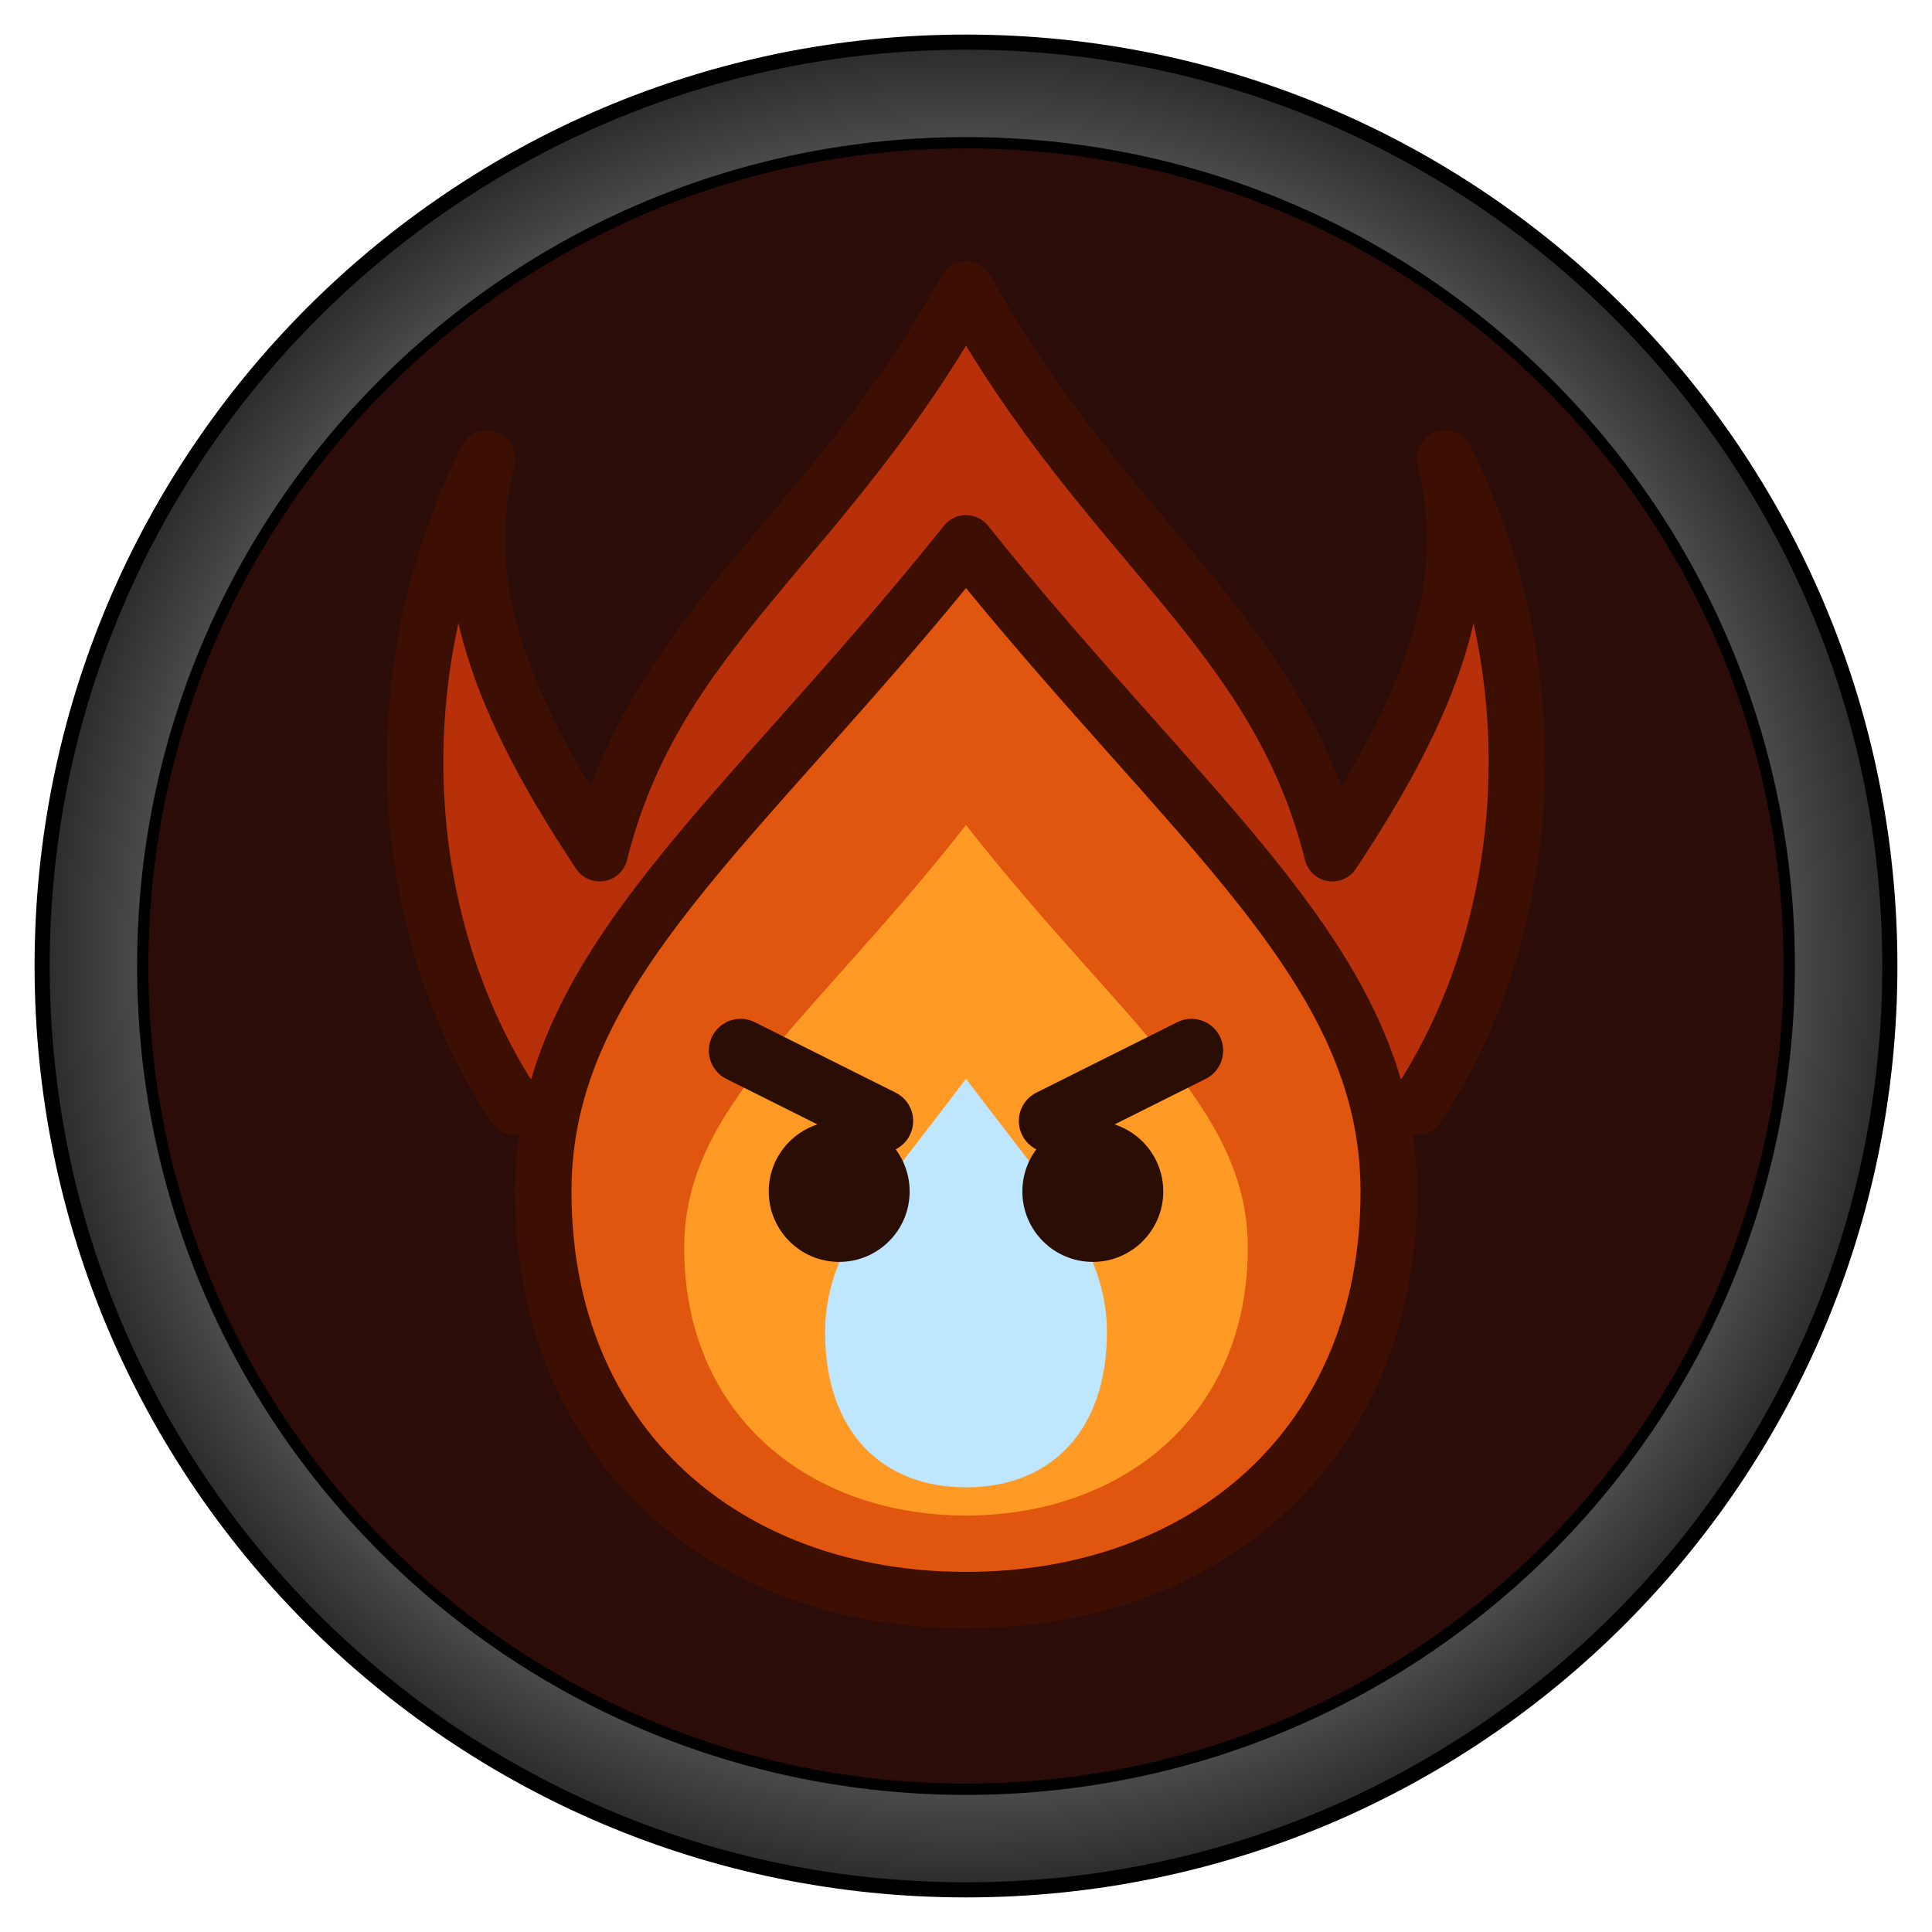
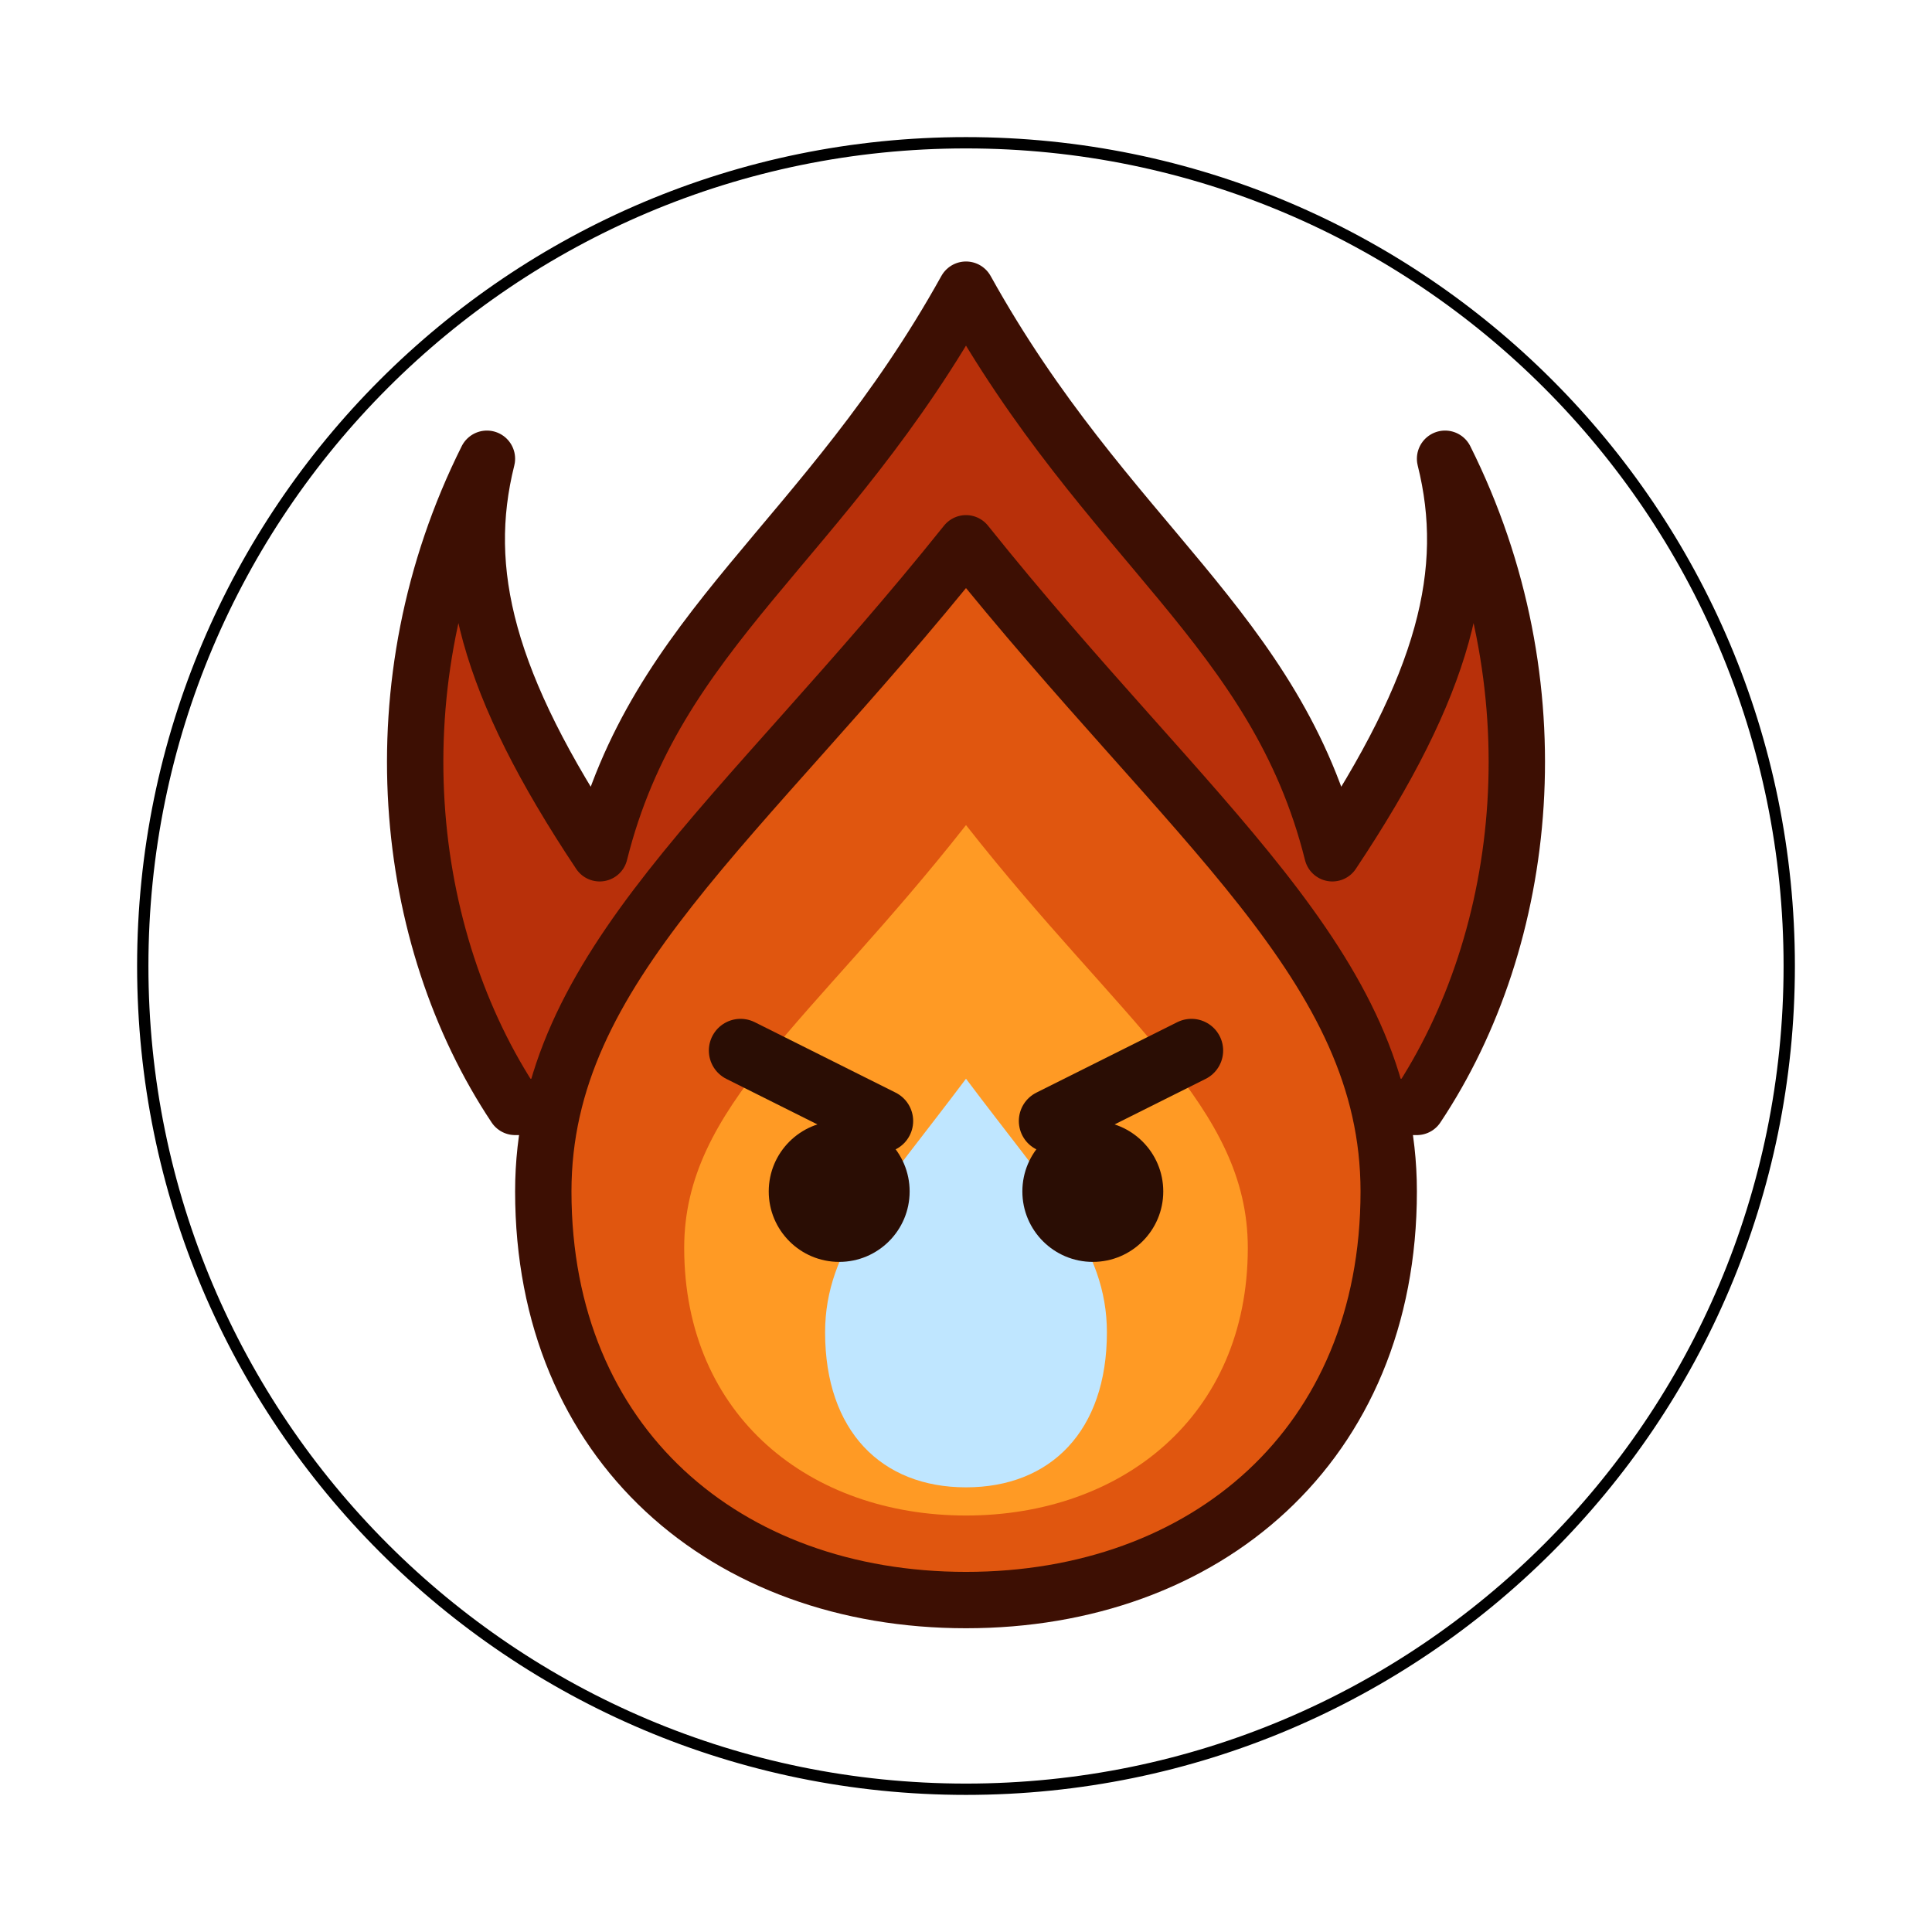
<svg xmlns="http://www.w3.org/2000/svg" width="100%" height="100%" viewBox="0 0 512 512" version="1.1" xml:space="preserve" style="fill-rule:evenodd;clip-rule:evenodd;stroke-linecap:round;stroke-linejoin:round;stroke-miterlimit:1.5;">
  <g transform="matrix(1.164025,0,0,1.164025,-57.51083,-54.01875)">
-     <circle cx="269.333" cy="266.333" r="210.333" style="fill:url(#_Radial1);stroke:black;stroke-width:3.44px;" />
  </g>
  <g transform="matrix(1.037243,0,0,1.037243,-23.36399,-20.25227)">
-     <circle cx="269.333" cy="266.333" r="210.333" style="fill:rgb(44,12,8);" />
    <clipPath id="_clip2">
      <circle cx="269.333" cy="266.333" r="210.333" />
    </clipPath>
    <g clip-path="url(#_clip2)">
      <g transform="matrix(3.6,0,0,3.6,269.3333,266.3333)">
        <g transform="matrix(1,0,0,1,-50,-50)">
          <path d="M 50 2 C 60 20 72 26 76 42 C 84 30 86 22 84 14 C 92 30 90 48 82 60 L 18 60 C 10 48 8 30 16 14 C 14 22 16 30 24 42 C 28 26 40 20 50 2 Z" fill="#b8300a" stroke="#3d0f03" stroke-width="4" />
          <path d="M 50 20 C 66 40 80 50 80 66 C 80 84 67 95 50 95 C 33 95 20 84 20 66 C 20 50 34 40 50 20 Z" fill="#e0560f" stroke="#3d0f03" stroke-width="4" />
          <path d="M 50 40 C 61 54 70 60 70 70 C 70 82 61 89 50 89 C 39 89 30 82 30 70 C 30 60 39 54 50 40 Z" fill="#ff9a24" />
          <path d="M 50 58 C 56 66 60 70 60 76 C 60 83 56 87 50 87 C 44 87 40 83 40 76 C 40 70 44 66 50 58 Z" fill="#bfe6ff" />
          <path d="M 34 56 L 44 61 M 66 56 L 56 61" stroke="#2a0d04" stroke-width="4.5" stroke-linecap="round" />
          <circle cx="41" cy="66" r="5" fill="#2a0d04" />
          <circle cx="59" cy="66" r="5" fill="#2a0d04" />
        </g>
      </g>
    </g>
    <circle cx="269.333" cy="266.333" r="210.333" style="fill:none;stroke:black;stroke-width:2.89px;" />
  </g>
  <defs>
    <radialGradient id="_Radial1" cx="0" cy="0" r="1" gradientUnits="userSpaceOnUse" gradientTransform="matrix(0,210.3333,-210.3333,0,269.3333,266.3333)">
      <stop offset="0" style="stop-color:white;stop-opacity:1" />
      <stop offset="0.48" style="stop-color:rgb(198,198,198);stop-opacity:1" />
      <stop offset="1" style="stop-color:rgb(44,44,44);stop-opacity:1" />
    </radialGradient>
  </defs>
</svg>
